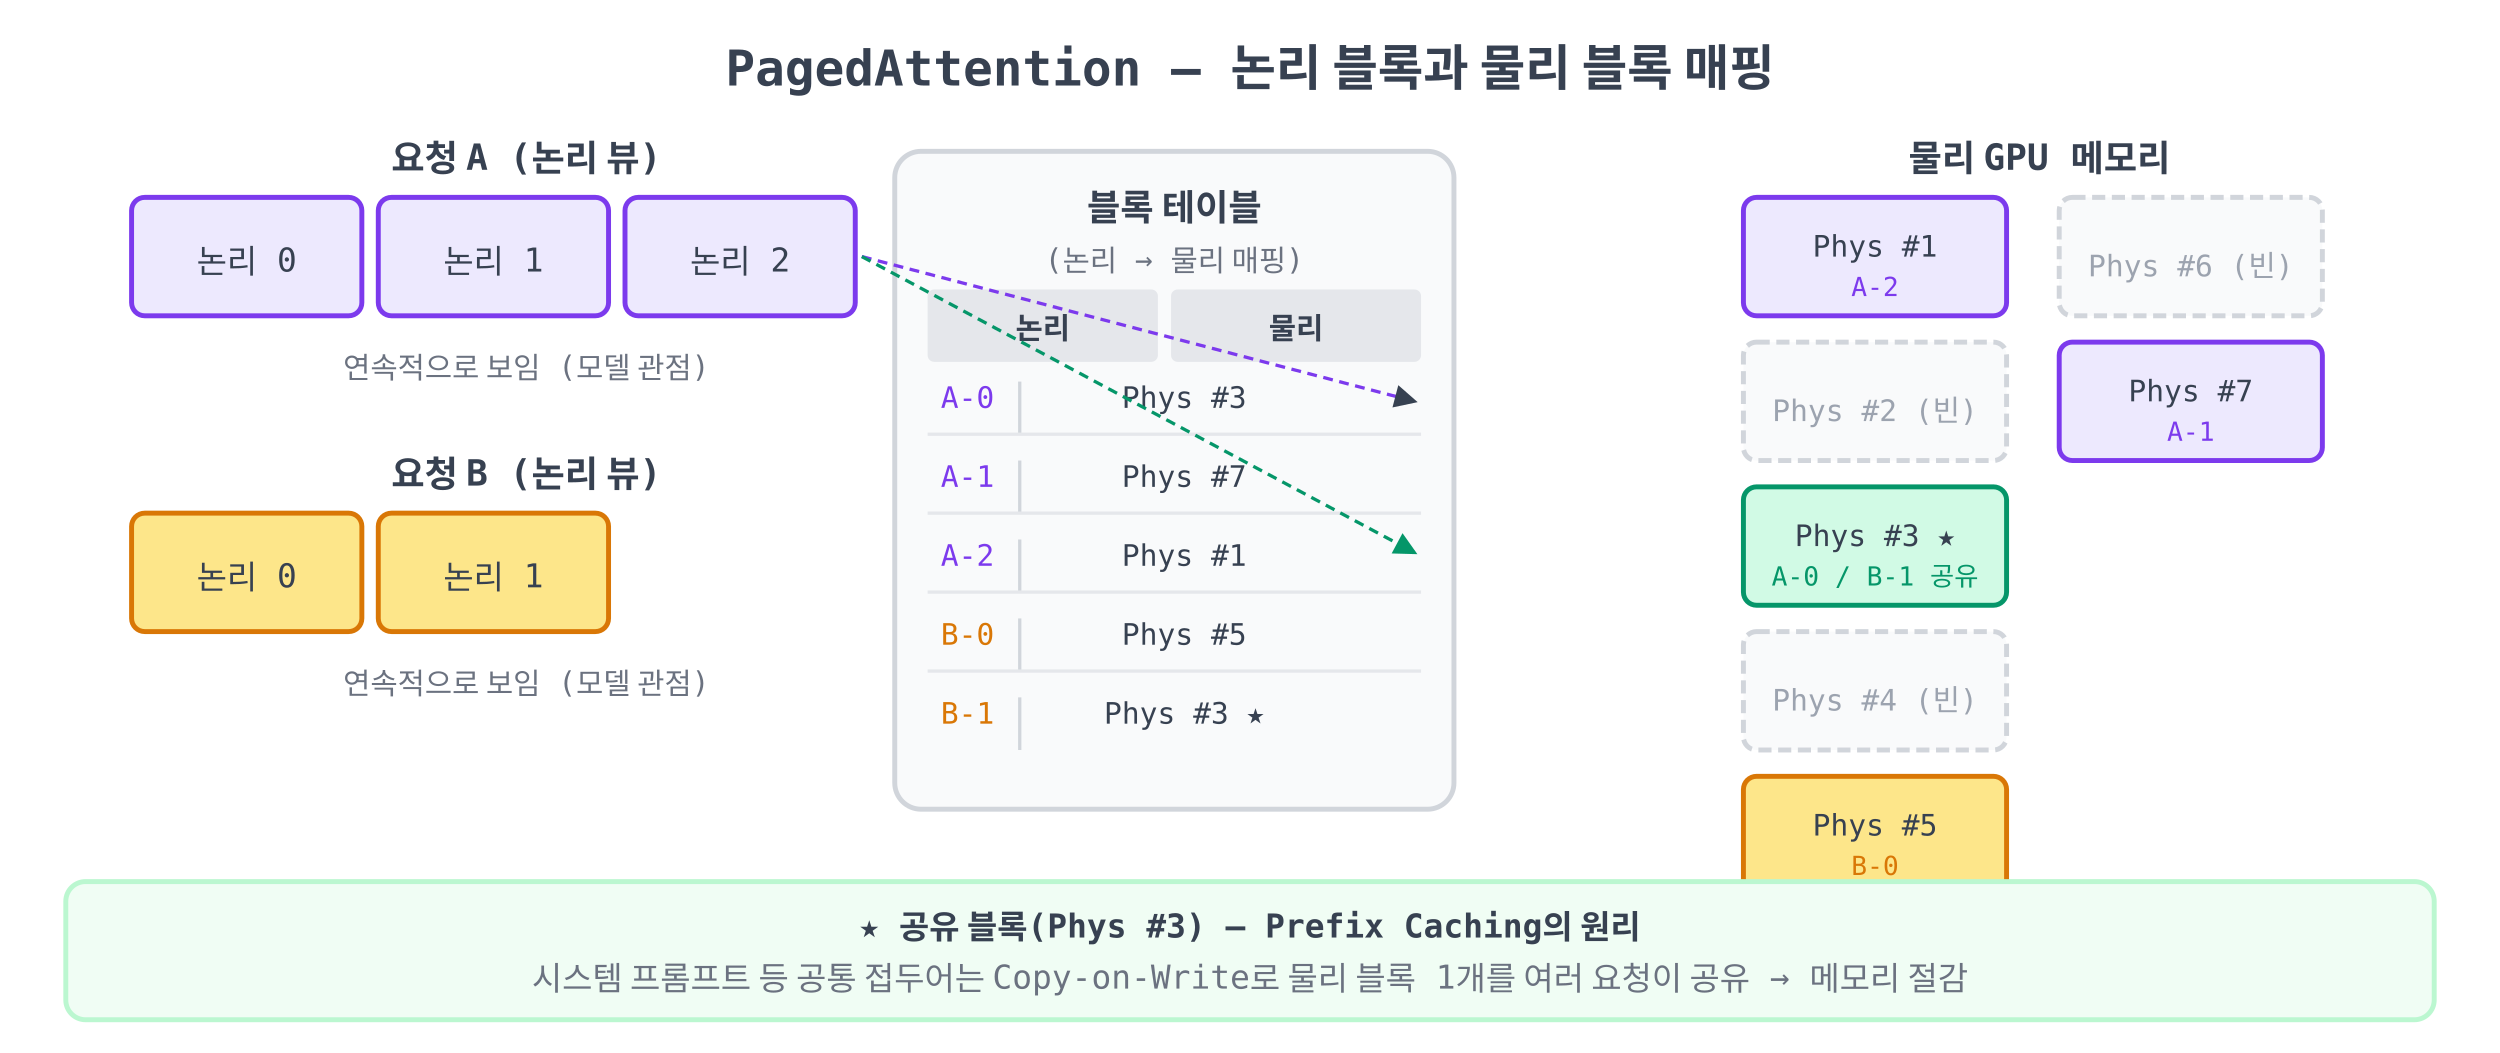
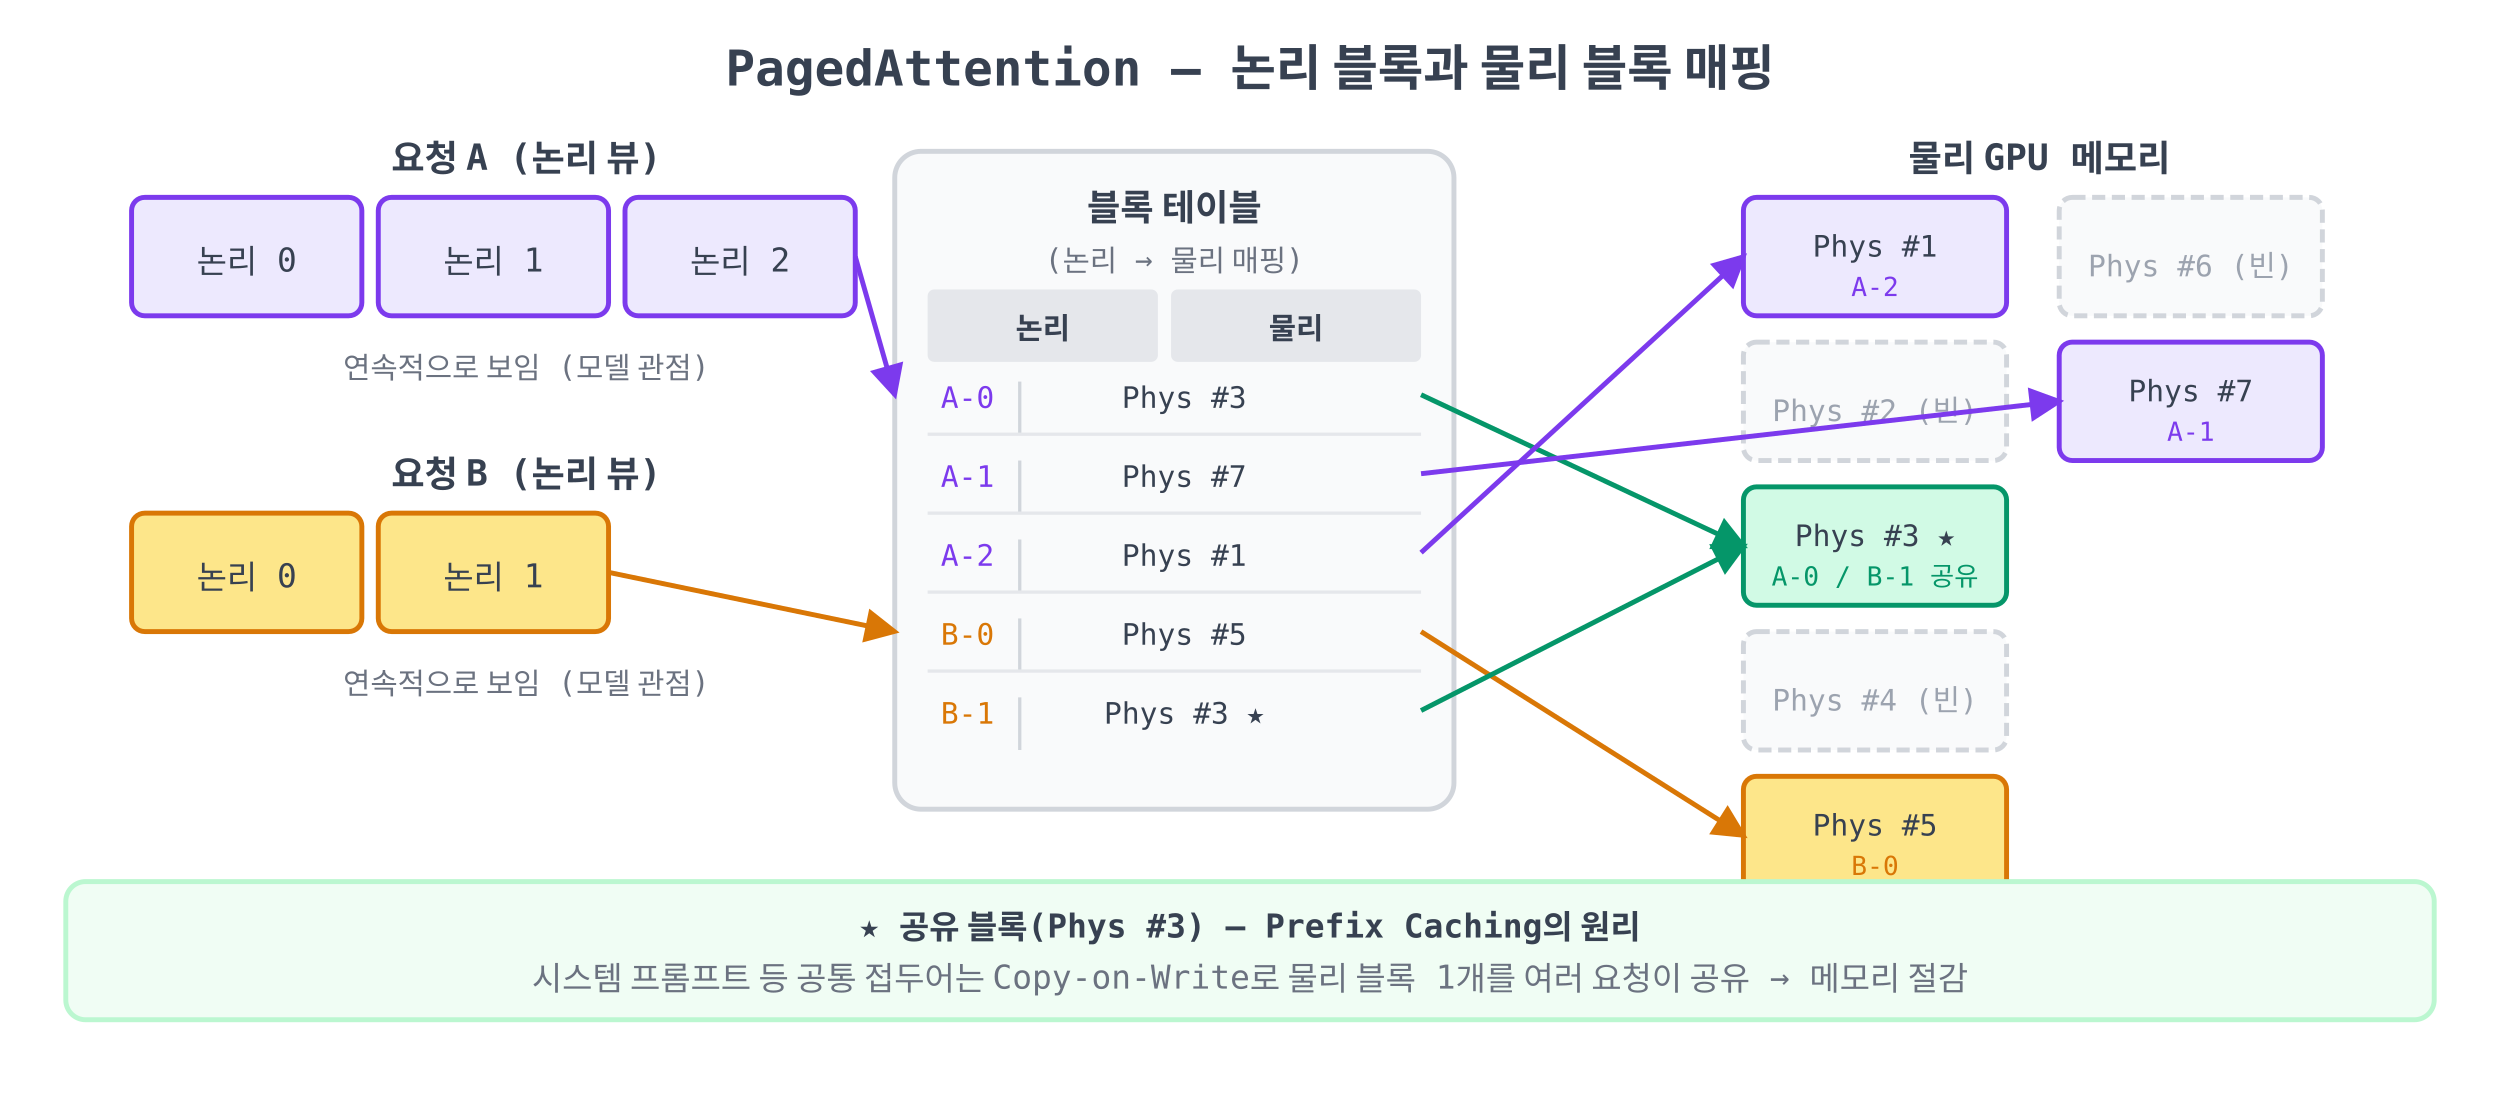
- <svg xmlns="http://www.w3.org/2000/svg" viewBox="0 0 760 320" font-family="monospace, sans-serif">
+ <svg xmlns="http://www.w3.org/2000/svg" viewBox="0 0 760 340" font-family="monospace, sans-serif">
  <defs>
    <marker id="arr" markerWidth="7" markerHeight="7" refX="6" refY="3.5" orient="auto">
      <path d="M0,0 L7,3.5 L0,7 Z" fill="#374151" />
    </marker>
    <marker id="arr-share" markerWidth="7" markerHeight="7" refX="6" refY="3.5" orient="auto">
+       <path d="M0,0 L7,3.5 L0,7 Z" fill="#059669" />
+     </marker>
+     <marker id="arr-purple" markerWidth="7" markerHeight="7" refX="6" refY="3.5" orient="auto">
+       <path d="M0,0 L7,3.5 L0,7 Z" fill="#7C3AED" />
+     </marker>
+     <marker id="arr-orange" markerWidth="7" markerHeight="7" refX="6" refY="3.5" orient="auto">
+       <path d="M0,0 L7,3.5 L0,7 Z" fill="#D97706" />
+     </marker>
+     <marker id="arr-green" markerWidth="7" markerHeight="7" refX="6" refY="3.5" orient="auto">
      <path d="M0,0 L7,3.5 L0,7 Z" fill="#059669" />
    </marker>
  </defs>
  <text x="380" y="26" text-anchor="middle" font-size="15" font-weight="bold" fill="#374151">PagedAttention — 논리 블록과 물리 블록 매핑</text>
  <text x="160" y="52" text-anchor="middle" font-size="11" font-weight="bold" fill="#374151">요청 A (논리 뷰)</text>
  <rect x="40" y="60" width="70" height="36" rx="4" fill="#EDE9FE" stroke="#7C3AED" stroke-width="1.5" />
  <text x="75" y="83" text-anchor="middle" font-size="10" fill="#374151">논리 0</text>
  <rect x="115" y="60" width="70" height="36" rx="4" fill="#EDE9FE" stroke="#7C3AED" stroke-width="1.5" />
  <text x="150" y="83" text-anchor="middle" font-size="10" fill="#374151">논리 1</text>
  <rect x="190" y="60" width="70" height="36" rx="4" fill="#EDE9FE" stroke="#7C3AED" stroke-width="1.5" />
  <text x="225" y="83" text-anchor="middle" font-size="10" fill="#374151">논리 2</text>
  <text x="160" y="115" text-anchor="middle" font-size="9" fill="#6B7280">연속적으로 보임 (모델 관점)</text>
  <text x="160" y="148" text-anchor="middle" font-size="11" font-weight="bold" fill="#374151">요청 B (논리 뷰)</text>
  <rect x="40" y="156" width="70" height="36" rx="4" fill="#FDE68A" stroke="#D97706" stroke-width="1.5" />
  <text x="75" y="179" text-anchor="middle" font-size="10" fill="#374151">논리 0</text>
  <rect x="115" y="156" width="70" height="36" rx="4" fill="#FDE68A" stroke="#D97706" stroke-width="1.5" />
  <text x="150" y="179" text-anchor="middle" font-size="10" fill="#374151">논리 1</text>
  <text x="160" y="211" text-anchor="middle" font-size="9" fill="#6B7280">연속적으로 보임 (모델 관점)</text>
  <rect x="272" y="46" width="170" height="200" rx="8" fill="#F9FAFB" stroke="#D1D5DB" stroke-width="1.5" />
  <text x="357" y="67" text-anchor="middle" font-size="11" font-weight="bold" fill="#374151">블록 테이블</text>
  <text x="357" y="82" text-anchor="middle" font-size="9" fill="#6B7280">(논리 → 물리 매핑)</text>
  <rect x="282" y="88" width="70" height="22" rx="2" fill="#E5E7EB" />
  <text x="317" y="103" text-anchor="middle" font-size="9" font-weight="bold" fill="#374151">논리</text>
  <rect x="356" y="88" width="76" height="22" rx="2" fill="#E5E7EB" />
  <text x="394" y="103" text-anchor="middle" font-size="9" font-weight="bold" fill="#374151">물리</text>
  <text x="286" y="124" font-size="9" fill="#7C3AED">A-0</text>
  <line x1="310" y1="116" x2="310" y2="132" stroke="#D1D5DB" stroke-width="1" />
  <text x="360" y="124" text-anchor="middle" font-size="9" fill="#374151">Phys #3</text>
  <line x1="282" y1="132" x2="432" y2="132" stroke="#E5E7EB" stroke-width="1" />
  <text x="286" y="148" font-size="9" fill="#7C3AED">A-1</text>
  <line x1="310" y1="140" x2="310" y2="156" stroke="#D1D5DB" stroke-width="1" />
  <text x="360" y="148" text-anchor="middle" font-size="9" fill="#374151">Phys #7</text>
  <line x1="282" y1="156" x2="432" y2="156" stroke="#E5E7EB" stroke-width="1" />
  <text x="286" y="172" font-size="9" fill="#7C3AED">A-2</text>
  <line x1="310" y1="164" x2="310" y2="180" stroke="#D1D5DB" stroke-width="1" />
  <text x="360" y="172" text-anchor="middle" font-size="9" fill="#374151">Phys #1</text>
  <line x1="282" y1="180" x2="432" y2="180" stroke="#E5E7EB" stroke-width="1" />
  <text x="286" y="196" font-size="9" fill="#D97706">B-0</text>
  <line x1="310" y1="188" x2="310" y2="204" stroke="#D1D5DB" stroke-width="1" />
  <text x="360" y="196" text-anchor="middle" font-size="9" fill="#374151">Phys #5</text>
  <line x1="282" y1="204" x2="432" y2="204" stroke="#E5E7EB" stroke-width="1" />
  <text x="286" y="220" font-size="9" fill="#D97706">B-1</text>
  <line x1="310" y1="212" x2="310" y2="228" stroke="#D1D5DB" stroke-width="1" />
  <text x="360" y="220" text-anchor="middle" font-size="9" fill="#374151">Phys #3 ★</text>
  <text x="620" y="52" text-anchor="middle" font-size="11" font-weight="bold" fill="#374151">물리 GPU 메모리</text>
  <rect x="530" y="60" width="80" height="36" rx="4" fill="#EDE9FE" stroke="#7C3AED" stroke-width="1.5" />
  <text x="570" y="78" text-anchor="middle" font-size="9" fill="#374151">Phys #1</text>
  <text x="570" y="90" text-anchor="middle" font-size="8" fill="#7C3AED">A-2</text>
  <rect x="530" y="104" width="80" height="36" rx="4" fill="#F9FAFB" stroke="#D1D5DB" stroke-width="1.5" stroke-dasharray="4,2" />
  <text x="570" y="128" text-anchor="middle" font-size="9" fill="#9CA3AF">Phys #2 (빈)</text>
  <rect x="530" y="148" width="80" height="36" rx="4" fill="#D1FAE5" stroke="#059669" stroke-width="1.5" />
  <text x="570" y="166" text-anchor="middle" font-size="9" fill="#374151">Phys #3 ★</text>
  <text x="570" y="178" text-anchor="middle" font-size="8" fill="#059669">A-0 / B-1 공유</text>
  <rect x="530" y="192" width="80" height="36" rx="4" fill="#F9FAFB" stroke="#D1D5DB" stroke-width="1.5" stroke-dasharray="4,2" />
  <text x="570" y="216" text-anchor="middle" font-size="9" fill="#9CA3AF">Phys #4 (빈)</text>
  <rect x="530" y="236" width="80" height="36" rx="4" fill="#FDE68A" stroke="#D97706" stroke-width="1.5" />
  <text x="570" y="254" text-anchor="middle" font-size="9" fill="#374151">Phys #5</text>
  <text x="570" y="266" text-anchor="middle" font-size="8" fill="#D97706">B-0</text>
  <rect x="626" y="60" width="80" height="36" rx="4" fill="#F9FAFB" stroke="#D1D5DB" stroke-width="1.5" stroke-dasharray="4,2" />
  <text x="666" y="84" text-anchor="middle" font-size="9" fill="#9CA3AF">Phys #6 (빈)</text>
  <rect x="626" y="104" width="80" height="36" rx="4" fill="#EDE9FE" stroke="#7C3AED" stroke-width="1.5" />
  <text x="666" y="122" text-anchor="middle" font-size="9" fill="#374151">Phys #7</text>
  <text x="666" y="134" text-anchor="middle" font-size="8" fill="#7C3AED">A-1</text>
-   <line x1="262" y1="78" x2="430" y2="122" stroke="#7C3AED" stroke-width="1" stroke-dasharray="3,2" marker-end="url(#arr)" />
-   <line x1="262" y1="78" x2="430" y2="168" stroke="#059669" stroke-width="1" stroke-dasharray="3,2" marker-end="url(#arr-share)" />
+   <line x1="260" y1="78" x2="272" y2="120" stroke="#7C3AED" stroke-width="1.5" marker-end="url(#arr-purple)" />
+   <line x1="185" y1="174" x2="272" y2="192" stroke="#D97706" stroke-width="1.5" marker-end="url(#arr-orange)" />
+   <line x1="432" y1="120" x2="530" y2="166" stroke="#059669" stroke-width="1.5" marker-end="url(#arr-green)" />
+   <line x1="432" y1="144" x2="626" y2="122" stroke="#7C3AED" stroke-width="1.5" marker-end="url(#arr-purple)" />
+   <line x1="432" y1="168" x2="530" y2="78" stroke="#7C3AED" stroke-width="1.5" marker-end="url(#arr-purple)" />
+   <line x1="432" y1="192" x2="530" y2="254" stroke="#D97706" stroke-width="1.5" marker-end="url(#arr-orange)" />
+   <line x1="432" y1="216" x2="530" y2="166" stroke="#059669" stroke-width="1.5" marker-end="url(#arr-green)" />
  <rect x="20" y="268" width="720" height="42" rx="6" fill="#F0FDF4" stroke="#BBF7D0" stroke-width="1.5" />
  <text x="380" y="285" text-anchor="middle" font-size="10" font-weight="bold" fill="#374151">★ 공유 블록(Phys #3) — Prefix Caching의 원리</text>
  <text x="380" y="301" text-anchor="middle" font-size="10" fill="#6B7280">시스템 프롬프트 등 공통 접두어는 Copy-on-Write로 물리 블록 1개를 여러 요청이 공유 → 메모리 절감</text>
</svg>
